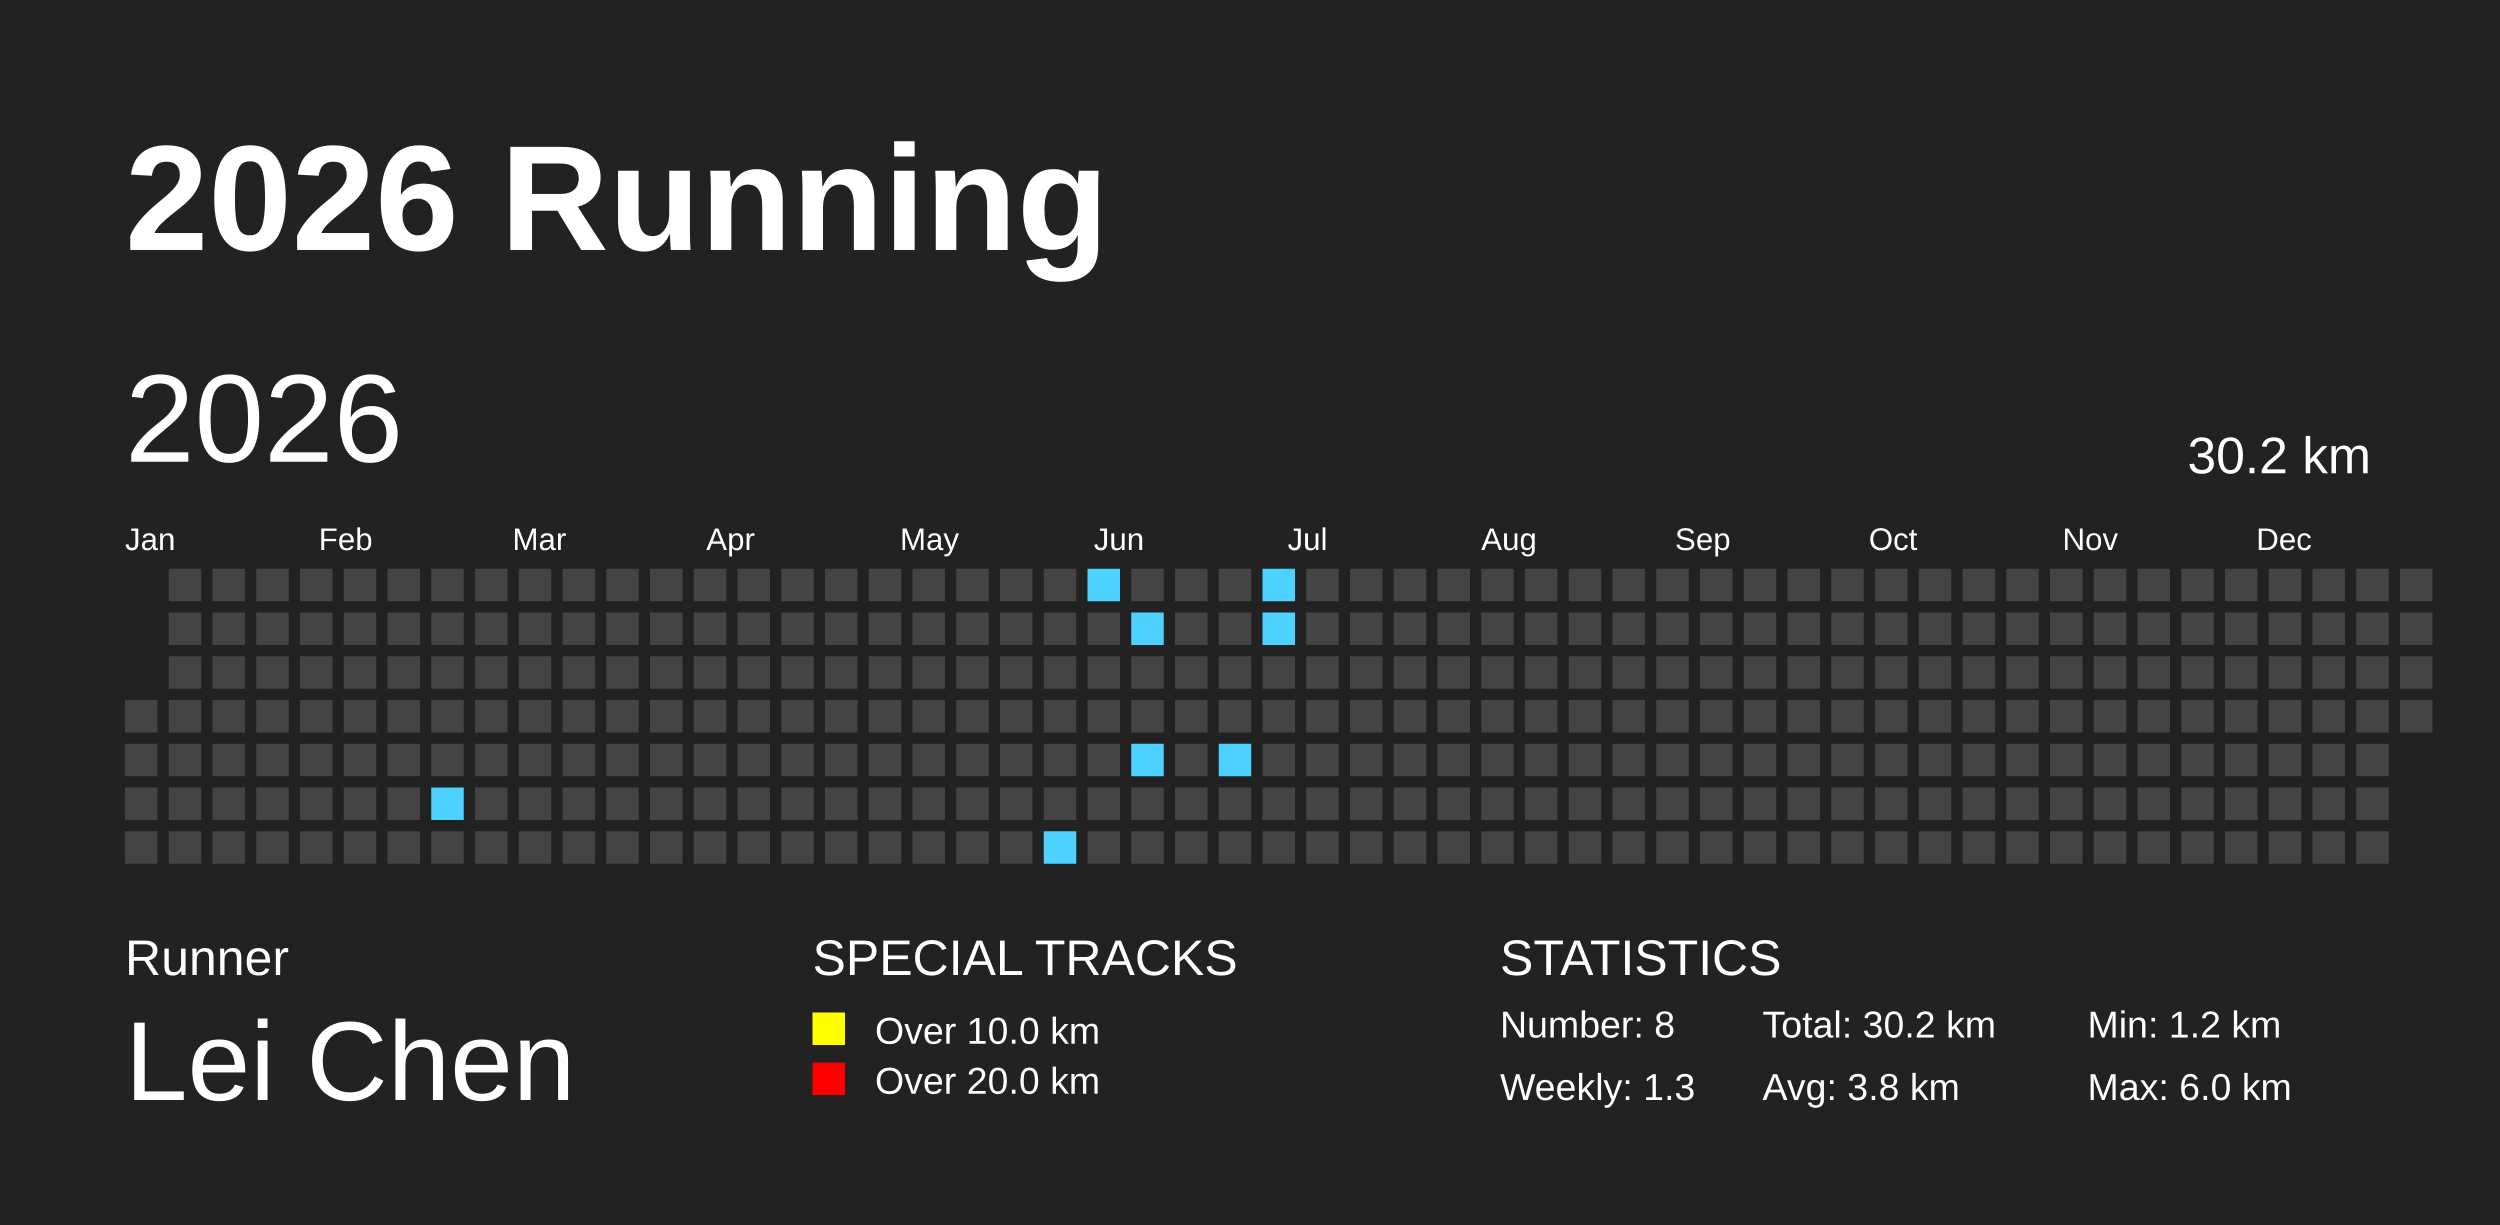
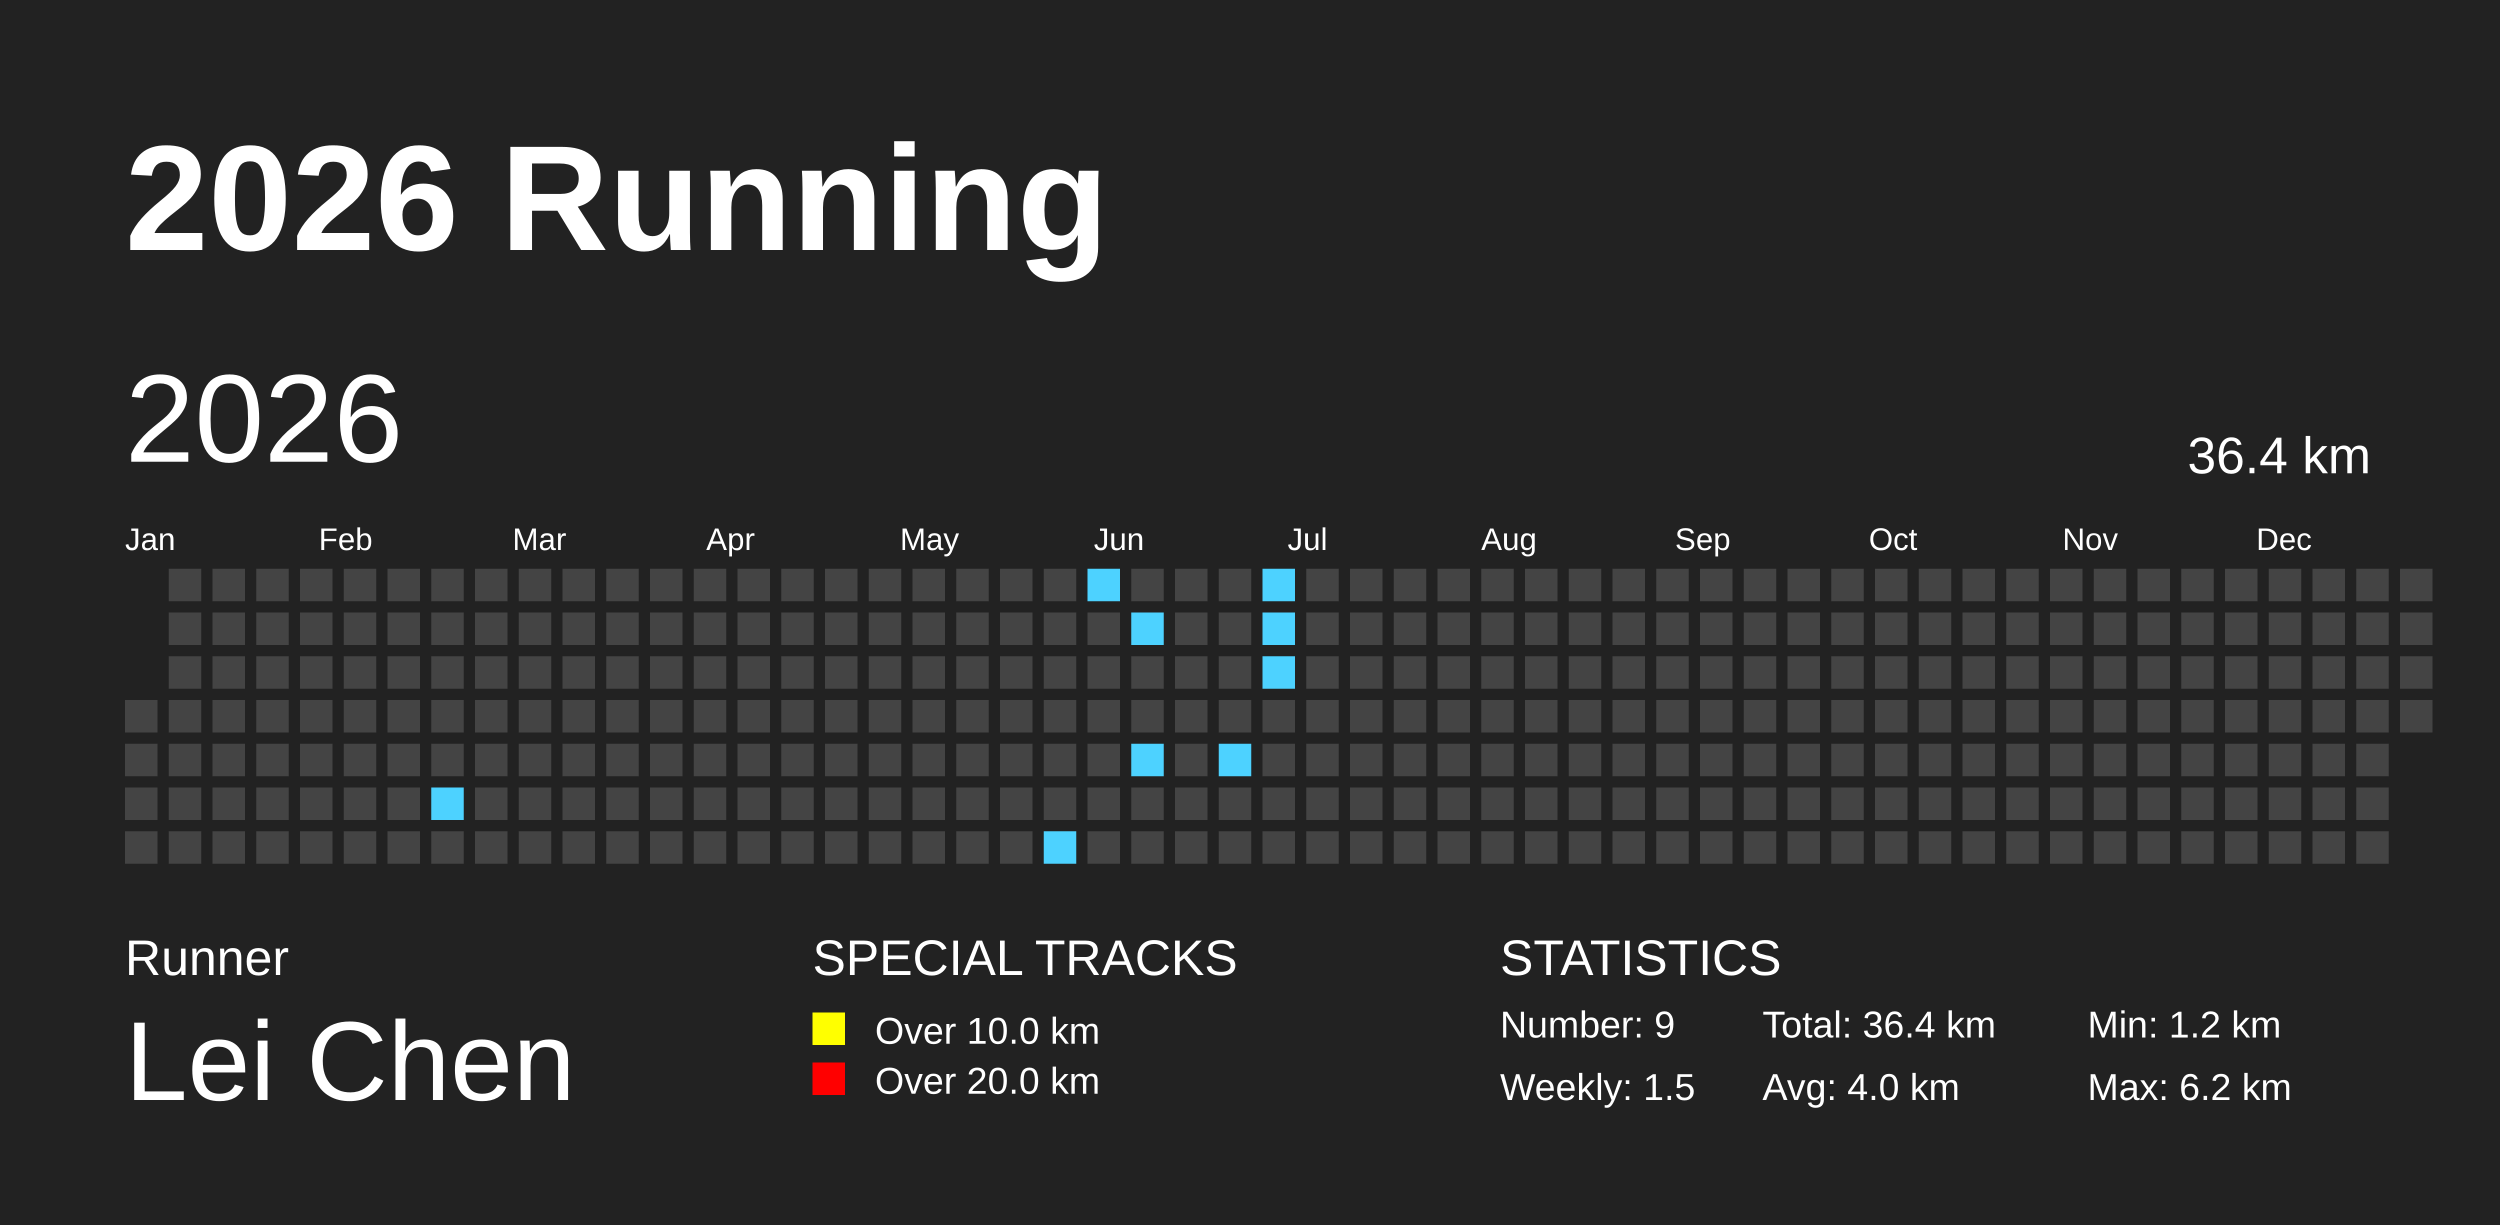
<svg xmlns="http://www.w3.org/2000/svg" baseProfile="full" height="98mm" version="1.1" viewBox="0,0,200,98" width="200mm">
  <defs />
  <rect fill="#222222" height="98" width="200" x="0" y="0" />
  <text fill="#FFFFFF" style="font-size:12px; font-family:Arial; font-weight:bold;" x="10" y="20">2026 Running</text>
  <text fill="#FFFFFF" style="font-size:4px; font-family:Arial" x="10" y="78">Runner</text>
  <text fill="#FFFFFF" style="font-size:9px; font-family:Arial" x="10" y="88">Lei Chen</text>
  <text fill="#FFFFFF" style="font-size:4px; font-family:Arial" x="65" y="78">SPECIAL TRACKS</text>
  <rect fill="yellow" height="2.6" width="2.6" x="65" y="81" />
  <text fill="#FFFFFF" style="font-size:3px; font-family:Arial" x="70" y="83.5">Over 10.0 km</text>
  <rect fill="red" height="2.6" width="2.6" x="65" y="85" />
  <text fill="#FFFFFF" style="font-size:3px; font-family:Arial" x="70" y="87.5">Over 20.0 km</text>
  <text fill="#FFFFFF" style="font-size:4px; font-family:Arial" x="120" y="78">STATISTICS</text>
-   <text fill="#FFFFFF" style="font-size:3px; font-family:Arial" x="120" y="83">Number: 8</text>
-   <text fill="#FFFFFF" style="font-size:3px; font-family:Arial" x="120" y="88">Weekly: 1.3</text>
-   <text fill="#FFFFFF" style="font-size:3px; font-family:Arial" x="141" y="83">Total: 30.2 km</text>
-   <text fill="#FFFFFF" style="font-size:3px; font-family:Arial" x="141" y="88">Avg: 3.8 km</text>
+   <text fill="#FFFFFF" style="font-size:3px; font-family:Arial" x="120" y="83">Number: 9</text>
+   <text fill="#FFFFFF" style="font-size:3px; font-family:Arial" x="120" y="88">Weekly: 1.5</text>
+   <text fill="#FFFFFF" style="font-size:3px; font-family:Arial" x="141" y="83">Total: 36.4 km</text>
+   <text fill="#FFFFFF" style="font-size:3px; font-family:Arial" x="141" y="88">Avg: 4.0 km</text>
  <text fill="#FFFFFF" style="font-size:3px; font-family:Arial" x="167" y="83">Min: 1.2 km</text>
-   <text fill="#FFFFFF" style="font-size:3px; font-family:Arial" x="167" y="88">Max: 6.0 km</text>
+   <text fill="#FFFFFF" style="font-size:3px; font-family:Arial" x="167" y="88">Max: 6.2 km</text>
  <text dominant-baseline="hanging" fill="#FFFFFF" style="font-size:10.0px; font-family:Arial;" x="10" y="30">2026</text>
-   <text dominant-baseline="hanging" fill="#FFFFFF" style="font-size:4.125px; font-family:Arial;" x="175" y="35">30.2 km</text>
+   <text dominant-baseline="hanging" fill="#FFFFFF" style="font-size:4.125px; font-family:Arial;" x="175" y="35">36.4 km</text>
  <text fill="#FFFFFF" style="font-size:2.5px; font-family:Arial" x="10.0" y="44">Jan</text>
  <text fill="#FFFFFF" style="font-size:2.5px; font-family:Arial" x="25.5" y="44">Feb</text>
  <text fill="#FFFFFF" style="font-size:2.5px; font-family:Arial" x="41.0" y="44">Mar</text>
  <text fill="#FFFFFF" style="font-size:2.5px; font-family:Arial" x="56.5" y="44">Apr</text>
  <text fill="#FFFFFF" style="font-size:2.5px; font-family:Arial" x="72.0" y="44">May</text>
  <text fill="#FFFFFF" style="font-size:2.5px; font-family:Arial" x="87.5" y="44">Jun</text>
  <text fill="#FFFFFF" style="font-size:2.5px; font-family:Arial" x="103.0" y="44">Jul</text>
  <text fill="#FFFFFF" style="font-size:2.5px; font-family:Arial" x="118.5" y="44">Aug</text>
  <text fill="#FFFFFF" style="font-size:2.5px; font-family:Arial" x="134.0" y="44">Sep</text>
  <text fill="#FFFFFF" style="font-size:2.5px; font-family:Arial" x="149.5" y="44">Oct</text>
  <text fill="#FFFFFF" style="font-size:2.5px; font-family:Arial" x="165.0" y="44">Nov</text>
  <text fill="#FFFFFF" style="font-size:2.5px; font-family:Arial" x="180.5" y="44">Dec</text>
  <rect fill="#444444" height="2.6" width="2.6" x="10.0" y="56.0" />
  <rect fill="#444444" height="2.6" width="2.6" x="10.0" y="59.5" />
  <rect fill="#444444" height="2.6" width="2.6" x="10.0" y="63.0" />
  <rect fill="#444444" height="2.6" width="2.6" x="10.0" y="66.5" />
  <rect fill="#444444" height="2.6" width="2.6" x="13.5" y="45.5" />
  <rect fill="#444444" height="2.6" width="2.6" x="13.5" y="49.0" />
  <rect fill="#444444" height="2.6" width="2.6" x="13.5" y="52.5" />
  <rect fill="#444444" height="2.6" width="2.6" x="13.5" y="56.0" />
  <rect fill="#444444" height="2.6" width="2.6" x="13.5" y="59.5" />
  <rect fill="#444444" height="2.6" width="2.6" x="13.5" y="63.0" />
  <rect fill="#444444" height="2.6" width="2.6" x="13.5" y="66.5" />
  <rect fill="#444444" height="2.6" width="2.6" x="17.0" y="45.5" />
  <rect fill="#444444" height="2.6" width="2.6" x="17.0" y="49.0" />
  <rect fill="#444444" height="2.6" width="2.6" x="17.0" y="52.5" />
  <rect fill="#444444" height="2.6" width="2.6" x="17.0" y="56.0" />
  <rect fill="#444444" height="2.6" width="2.6" x="17.0" y="59.5" />
  <rect fill="#444444" height="2.6" width="2.6" x="17.0" y="63.0" />
  <rect fill="#444444" height="2.6" width="2.6" x="17.0" y="66.5" />
  <rect fill="#444444" height="2.6" width="2.6" x="20.5" y="45.5" />
  <rect fill="#444444" height="2.6" width="2.6" x="20.5" y="49.0" />
  <rect fill="#444444" height="2.6" width="2.6" x="20.5" y="52.5" />
  <rect fill="#444444" height="2.6" width="2.6" x="20.5" y="56.0" />
  <rect fill="#444444" height="2.6" width="2.6" x="20.5" y="59.5" />
  <rect fill="#444444" height="2.6" width="2.6" x="20.5" y="63.0" />
  <rect fill="#444444" height="2.6" width="2.6" x="20.5" y="66.5" />
  <rect fill="#444444" height="2.6" width="2.6" x="24.0" y="45.5" />
  <rect fill="#444444" height="2.6" width="2.6" x="24.0" y="49.0" />
  <rect fill="#444444" height="2.6" width="2.6" x="24.0" y="52.5" />
  <rect fill="#444444" height="2.6" width="2.6" x="24.0" y="56.0" />
  <rect fill="#444444" height="2.6" width="2.6" x="24.0" y="59.5" />
  <rect fill="#444444" height="2.6" width="2.6" x="24.0" y="63.0" />
  <rect fill="#444444" height="2.6" width="2.6" x="24.0" y="66.5" />
  <rect fill="#444444" height="2.6" width="2.6" x="27.5" y="45.5" />
  <rect fill="#444444" height="2.6" width="2.6" x="27.5" y="49.0" />
  <rect fill="#444444" height="2.6" width="2.6" x="27.5" y="52.5" />
  <rect fill="#444444" height="2.6" width="2.6" x="27.5" y="56.0" />
  <rect fill="#444444" height="2.6" width="2.6" x="27.5" y="59.5" />
  <rect fill="#444444" height="2.6" width="2.6" x="27.5" y="63.0" />
  <rect fill="#444444" height="2.6" width="2.6" x="27.5" y="66.5" />
  <rect fill="#444444" height="2.6" width="2.6" x="31.0" y="45.5" />
  <rect fill="#444444" height="2.6" width="2.6" x="31.0" y="49.0" />
  <rect fill="#444444" height="2.6" width="2.6" x="31.0" y="52.5" />
  <rect fill="#444444" height="2.6" width="2.6" x="31.0" y="56.0" />
  <rect fill="#444444" height="2.6" width="2.6" x="31.0" y="59.5" />
  <rect fill="#444444" height="2.6" width="2.6" x="31.0" y="63.0" />
  <rect fill="#444444" height="2.6" width="2.6" x="31.0" y="66.5" />
  <rect fill="#444444" height="2.6" width="2.6" x="34.5" y="45.5" />
  <rect fill="#444444" height="2.6" width="2.6" x="34.5" y="49.0" />
  <rect fill="#444444" height="2.6" width="2.6" x="34.5" y="52.5" />
  <rect fill="#444444" height="2.6" width="2.6" x="34.5" y="56.0" />
  <rect fill="#444444" height="2.6" width="2.6" x="34.5" y="59.5" />
  <rect fill="#4DD2FF" height="2.6" width="2.6" x="34.5" y="63.0" />
  <rect fill="#444444" height="2.6" width="2.6" x="34.5" y="66.5" />
  <rect fill="#444444" height="2.6" width="2.6" x="38.0" y="45.5" />
  <rect fill="#444444" height="2.6" width="2.6" x="38.0" y="49.0" />
  <rect fill="#444444" height="2.6" width="2.6" x="38.0" y="52.5" />
  <rect fill="#444444" height="2.6" width="2.6" x="38.0" y="56.0" />
  <rect fill="#444444" height="2.6" width="2.6" x="38.0" y="59.5" />
  <rect fill="#444444" height="2.6" width="2.6" x="38.0" y="63.0" />
  <rect fill="#444444" height="2.6" width="2.6" x="38.0" y="66.5" />
  <rect fill="#444444" height="2.6" width="2.6" x="41.5" y="45.5" />
  <rect fill="#444444" height="2.6" width="2.6" x="41.5" y="49.0" />
  <rect fill="#444444" height="2.6" width="2.6" x="41.5" y="52.5" />
  <rect fill="#444444" height="2.6" width="2.6" x="41.5" y="56.0" />
  <rect fill="#444444" height="2.6" width="2.6" x="41.5" y="59.5" />
  <rect fill="#444444" height="2.6" width="2.6" x="41.5" y="63.0" />
  <rect fill="#444444" height="2.6" width="2.6" x="41.5" y="66.5" />
  <rect fill="#444444" height="2.6" width="2.6" x="45.0" y="45.5" />
  <rect fill="#444444" height="2.6" width="2.6" x="45.0" y="49.0" />
  <rect fill="#444444" height="2.6" width="2.6" x="45.0" y="52.5" />
  <rect fill="#444444" height="2.6" width="2.6" x="45.0" y="56.0" />
  <rect fill="#444444" height="2.6" width="2.6" x="45.0" y="59.5" />
  <rect fill="#444444" height="2.6" width="2.6" x="45.0" y="63.0" />
  <rect fill="#444444" height="2.6" width="2.6" x="45.0" y="66.5" />
  <rect fill="#444444" height="2.6" width="2.6" x="48.5" y="45.5" />
  <rect fill="#444444" height="2.6" width="2.6" x="48.5" y="49.0" />
  <rect fill="#444444" height="2.6" width="2.6" x="48.5" y="52.5" />
  <rect fill="#444444" height="2.6" width="2.6" x="48.5" y="56.0" />
  <rect fill="#444444" height="2.6" width="2.6" x="48.5" y="59.5" />
  <rect fill="#444444" height="2.6" width="2.6" x="48.5" y="63.0" />
  <rect fill="#444444" height="2.6" width="2.6" x="48.5" y="66.5" />
  <rect fill="#444444" height="2.6" width="2.6" x="52.0" y="45.5" />
  <rect fill="#444444" height="2.6" width="2.6" x="52.0" y="49.0" />
  <rect fill="#444444" height="2.6" width="2.6" x="52.0" y="52.5" />
  <rect fill="#444444" height="2.6" width="2.6" x="52.0" y="56.0" />
  <rect fill="#444444" height="2.6" width="2.6" x="52.0" y="59.5" />
  <rect fill="#444444" height="2.6" width="2.6" x="52.0" y="63.0" />
  <rect fill="#444444" height="2.6" width="2.6" x="52.0" y="66.5" />
  <rect fill="#444444" height="2.6" width="2.6" x="55.5" y="45.5" />
  <rect fill="#444444" height="2.6" width="2.6" x="55.5" y="49.0" />
  <rect fill="#444444" height="2.6" width="2.6" x="55.5" y="52.5" />
  <rect fill="#444444" height="2.6" width="2.6" x="55.5" y="56.0" />
  <rect fill="#444444" height="2.6" width="2.6" x="55.5" y="59.5" />
  <rect fill="#444444" height="2.6" width="2.6" x="55.5" y="63.0" />
  <rect fill="#444444" height="2.6" width="2.6" x="55.5" y="66.5" />
  <rect fill="#444444" height="2.6" width="2.6" x="59.0" y="45.5" />
  <rect fill="#444444" height="2.6" width="2.6" x="59.0" y="49.0" />
  <rect fill="#444444" height="2.6" width="2.6" x="59.0" y="52.5" />
  <rect fill="#444444" height="2.6" width="2.6" x="59.0" y="56.0" />
  <rect fill="#444444" height="2.6" width="2.6" x="59.0" y="59.5" />
  <rect fill="#444444" height="2.6" width="2.6" x="59.0" y="63.0" />
  <rect fill="#444444" height="2.6" width="2.6" x="59.0" y="66.5" />
  <rect fill="#444444" height="2.6" width="2.6" x="62.5" y="45.5" />
  <rect fill="#444444" height="2.6" width="2.6" x="62.5" y="49.0" />
  <rect fill="#444444" height="2.6" width="2.6" x="62.5" y="52.5" />
  <rect fill="#444444" height="2.6" width="2.6" x="62.5" y="56.0" />
  <rect fill="#444444" height="2.6" width="2.6" x="62.5" y="59.5" />
  <rect fill="#444444" height="2.6" width="2.6" x="62.5" y="63.0" />
  <rect fill="#444444" height="2.6" width="2.6" x="62.5" y="66.5" />
  <rect fill="#444444" height="2.6" width="2.6" x="66.0" y="45.5" />
  <rect fill="#444444" height="2.6" width="2.6" x="66.0" y="49.0" />
  <rect fill="#444444" height="2.6" width="2.6" x="66.0" y="52.5" />
  <rect fill="#444444" height="2.6" width="2.6" x="66.0" y="56.0" />
  <rect fill="#444444" height="2.6" width="2.6" x="66.0" y="59.5" />
  <rect fill="#444444" height="2.6" width="2.6" x="66.0" y="63.0" />
  <rect fill="#444444" height="2.6" width="2.6" x="66.0" y="66.5" />
  <rect fill="#444444" height="2.6" width="2.6" x="69.5" y="45.5" />
  <rect fill="#444444" height="2.6" width="2.6" x="69.5" y="49.0" />
  <rect fill="#444444" height="2.6" width="2.6" x="69.5" y="52.5" />
  <rect fill="#444444" height="2.6" width="2.6" x="69.5" y="56.0" />
  <rect fill="#444444" height="2.6" width="2.6" x="69.5" y="59.5" />
  <rect fill="#444444" height="2.6" width="2.6" x="69.5" y="63.0" />
  <rect fill="#444444" height="2.6" width="2.6" x="69.5" y="66.5" />
  <rect fill="#444444" height="2.6" width="2.6" x="73.0" y="45.5" />
  <rect fill="#444444" height="2.6" width="2.6" x="73.0" y="49.0" />
  <rect fill="#444444" height="2.6" width="2.6" x="73.0" y="52.5" />
  <rect fill="#444444" height="2.6" width="2.6" x="73.0" y="56.0" />
  <rect fill="#444444" height="2.6" width="2.6" x="73.0" y="59.5" />
  <rect fill="#444444" height="2.6" width="2.6" x="73.0" y="63.0" />
  <rect fill="#444444" height="2.6" width="2.6" x="73.0" y="66.5" />
  <rect fill="#444444" height="2.6" width="2.6" x="76.5" y="45.5" />
  <rect fill="#444444" height="2.6" width="2.6" x="76.5" y="49.0" />
  <rect fill="#444444" height="2.6" width="2.6" x="76.5" y="52.5" />
  <rect fill="#444444" height="2.6" width="2.6" x="76.5" y="56.0" />
  <rect fill="#444444" height="2.6" width="2.6" x="76.5" y="59.5" />
  <rect fill="#444444" height="2.6" width="2.6" x="76.5" y="63.0" />
  <rect fill="#444444" height="2.6" width="2.6" x="76.5" y="66.5" />
  <rect fill="#444444" height="2.6" width="2.6" x="80.0" y="45.5" />
  <rect fill="#444444" height="2.6" width="2.6" x="80.0" y="49.0" />
  <rect fill="#444444" height="2.6" width="2.6" x="80.0" y="52.5" />
  <rect fill="#444444" height="2.6" width="2.6" x="80.0" y="56.0" />
  <rect fill="#444444" height="2.6" width="2.6" x="80.0" y="59.5" />
  <rect fill="#444444" height="2.6" width="2.6" x="80.0" y="63.0" />
  <rect fill="#444444" height="2.6" width="2.6" x="80.0" y="66.5" />
  <rect fill="#444444" height="2.6" width="2.6" x="83.5" y="45.5" />
  <rect fill="#444444" height="2.6" width="2.6" x="83.5" y="49.0" />
  <rect fill="#444444" height="2.6" width="2.6" x="83.5" y="52.5" />
  <rect fill="#444444" height="2.6" width="2.6" x="83.5" y="56.0" />
  <rect fill="#444444" height="2.6" width="2.6" x="83.5" y="59.5" />
  <rect fill="#444444" height="2.6" width="2.6" x="83.5" y="63.0" />
  <rect fill="#4DD2FF" height="2.6" width="2.6" x="83.5" y="66.5" />
  <rect fill="#4DD2FF" height="2.6" width="2.6" x="87.0" y="45.5" />
  <rect fill="#444444" height="2.6" width="2.6" x="87.0" y="49.0" />
  <rect fill="#444444" height="2.6" width="2.6" x="87.0" y="52.5" />
  <rect fill="#444444" height="2.6" width="2.6" x="87.0" y="56.0" />
  <rect fill="#444444" height="2.6" width="2.6" x="87.0" y="59.5" />
  <rect fill="#444444" height="2.6" width="2.6" x="87.0" y="63.0" />
  <rect fill="#444444" height="2.6" width="2.6" x="87.0" y="66.5" />
  <rect fill="#444444" height="2.6" width="2.6" x="90.5" y="45.5" />
  <rect fill="#4DD2FF" height="2.6" width="2.6" x="90.5" y="49.0" />
  <rect fill="#444444" height="2.6" width="2.6" x="90.5" y="52.5" />
  <rect fill="#444444" height="2.6" width="2.6" x="90.5" y="56.0" />
  <rect fill="#4DD2FF" height="2.6" width="2.6" x="90.5" y="59.5" />
  <rect fill="#444444" height="2.6" width="2.6" x="90.5" y="63.0" />
  <rect fill="#444444" height="2.6" width="2.6" x="90.5" y="66.5" />
  <rect fill="#444444" height="2.6" width="2.6" x="94.0" y="45.5" />
  <rect fill="#444444" height="2.6" width="2.6" x="94.0" y="49.0" />
  <rect fill="#444444" height="2.6" width="2.6" x="94.0" y="52.5" />
  <rect fill="#444444" height="2.6" width="2.6" x="94.0" y="56.0" />
  <rect fill="#444444" height="2.6" width="2.6" x="94.0" y="59.5" />
  <rect fill="#444444" height="2.6" width="2.6" x="94.0" y="63.0" />
  <rect fill="#444444" height="2.6" width="2.6" x="94.0" y="66.5" />
  <rect fill="#444444" height="2.6" width="2.6" x="97.5" y="45.5" />
  <rect fill="#444444" height="2.6" width="2.6" x="97.5" y="49.0" />
  <rect fill="#444444" height="2.6" width="2.6" x="97.5" y="52.5" />
  <rect fill="#444444" height="2.6" width="2.6" x="97.5" y="56.0" />
  <rect fill="#4DD2FF" height="2.6" width="2.6" x="97.5" y="59.5" />
  <rect fill="#444444" height="2.6" width="2.6" x="97.5" y="63.0" />
  <rect fill="#444444" height="2.6" width="2.6" x="97.5" y="66.5" />
  <rect fill="#4DD2FF" height="2.6" width="2.6" x="101.0" y="45.5" />
  <rect fill="#4DD2FF" height="2.6" width="2.6" x="101.0" y="49.0" />
-   <rect fill="#444444" height="2.6" width="2.6" x="101.0" y="52.5" />
+   <rect fill="#4DD2FF" height="2.6" width="2.6" x="101.0" y="52.5" />
  <rect fill="#444444" height="2.6" width="2.6" x="101.0" y="56.0" />
  <rect fill="#444444" height="2.6" width="2.6" x="101.0" y="59.5" />
  <rect fill="#444444" height="2.6" width="2.6" x="101.0" y="63.0" />
  <rect fill="#444444" height="2.6" width="2.6" x="101.0" y="66.5" />
  <rect fill="#444444" height="2.6" width="2.6" x="104.5" y="45.5" />
  <rect fill="#444444" height="2.6" width="2.6" x="104.5" y="49.0" />
  <rect fill="#444444" height="2.6" width="2.6" x="104.5" y="52.5" />
  <rect fill="#444444" height="2.6" width="2.6" x="104.5" y="56.0" />
  <rect fill="#444444" height="2.6" width="2.6" x="104.5" y="59.5" />
  <rect fill="#444444" height="2.6" width="2.6" x="104.5" y="63.0" />
  <rect fill="#444444" height="2.6" width="2.6" x="104.5" y="66.5" />
  <rect fill="#444444" height="2.6" width="2.6" x="108.0" y="45.5" />
  <rect fill="#444444" height="2.6" width="2.6" x="108.0" y="49.0" />
  <rect fill="#444444" height="2.6" width="2.6" x="108.0" y="52.5" />
  <rect fill="#444444" height="2.6" width="2.6" x="108.0" y="56.0" />
  <rect fill="#444444" height="2.6" width="2.6" x="108.0" y="59.5" />
  <rect fill="#444444" height="2.6" width="2.6" x="108.0" y="63.0" />
  <rect fill="#444444" height="2.6" width="2.6" x="108.0" y="66.5" />
  <rect fill="#444444" height="2.6" width="2.6" x="111.5" y="45.5" />
  <rect fill="#444444" height="2.6" width="2.6" x="111.5" y="49.0" />
  <rect fill="#444444" height="2.6" width="2.6" x="111.5" y="52.5" />
  <rect fill="#444444" height="2.6" width="2.6" x="111.5" y="56.0" />
  <rect fill="#444444" height="2.6" width="2.6" x="111.5" y="59.5" />
  <rect fill="#444444" height="2.6" width="2.6" x="111.5" y="63.0" />
  <rect fill="#444444" height="2.6" width="2.6" x="111.5" y="66.5" />
  <rect fill="#444444" height="2.6" width="2.6" x="115.0" y="45.5" />
  <rect fill="#444444" height="2.6" width="2.6" x="115.0" y="49.0" />
  <rect fill="#444444" height="2.6" width="2.6" x="115.0" y="52.5" />
  <rect fill="#444444" height="2.6" width="2.6" x="115.0" y="56.0" />
  <rect fill="#444444" height="2.6" width="2.6" x="115.0" y="59.5" />
  <rect fill="#444444" height="2.6" width="2.6" x="115.0" y="63.0" />
  <rect fill="#444444" height="2.6" width="2.6" x="115.0" y="66.5" />
  <rect fill="#444444" height="2.6" width="2.6" x="118.5" y="45.5" />
  <rect fill="#444444" height="2.6" width="2.6" x="118.5" y="49.0" />
  <rect fill="#444444" height="2.6" width="2.6" x="118.5" y="52.5" />
  <rect fill="#444444" height="2.6" width="2.6" x="118.5" y="56.0" />
  <rect fill="#444444" height="2.6" width="2.6" x="118.5" y="59.5" />
  <rect fill="#444444" height="2.6" width="2.6" x="118.5" y="63.0" />
  <rect fill="#444444" height="2.6" width="2.6" x="118.5" y="66.5" />
  <rect fill="#444444" height="2.6" width="2.6" x="122.0" y="45.5" />
  <rect fill="#444444" height="2.6" width="2.6" x="122.0" y="49.0" />
  <rect fill="#444444" height="2.6" width="2.6" x="122.0" y="52.5" />
  <rect fill="#444444" height="2.6" width="2.6" x="122.0" y="56.0" />
  <rect fill="#444444" height="2.6" width="2.6" x="122.0" y="59.5" />
  <rect fill="#444444" height="2.6" width="2.6" x="122.0" y="63.0" />
  <rect fill="#444444" height="2.6" width="2.6" x="122.0" y="66.5" />
  <rect fill="#444444" height="2.6" width="2.6" x="125.5" y="45.5" />
  <rect fill="#444444" height="2.6" width="2.6" x="125.5" y="49.0" />
  <rect fill="#444444" height="2.6" width="2.6" x="125.5" y="52.5" />
  <rect fill="#444444" height="2.6" width="2.6" x="125.5" y="56.0" />
  <rect fill="#444444" height="2.6" width="2.6" x="125.5" y="59.5" />
  <rect fill="#444444" height="2.6" width="2.6" x="125.5" y="63.0" />
  <rect fill="#444444" height="2.6" width="2.6" x="125.5" y="66.5" />
  <rect fill="#444444" height="2.6" width="2.6" x="129.0" y="45.5" />
  <rect fill="#444444" height="2.6" width="2.6" x="129.0" y="49.0" />
  <rect fill="#444444" height="2.6" width="2.6" x="129.0" y="52.5" />
  <rect fill="#444444" height="2.6" width="2.6" x="129.0" y="56.0" />
  <rect fill="#444444" height="2.6" width="2.6" x="129.0" y="59.5" />
  <rect fill="#444444" height="2.6" width="2.6" x="129.0" y="63.0" />
  <rect fill="#444444" height="2.6" width="2.6" x="129.0" y="66.5" />
  <rect fill="#444444" height="2.6" width="2.6" x="132.5" y="45.5" />
  <rect fill="#444444" height="2.6" width="2.6" x="132.5" y="49.0" />
  <rect fill="#444444" height="2.6" width="2.6" x="132.5" y="52.5" />
  <rect fill="#444444" height="2.6" width="2.6" x="132.5" y="56.0" />
  <rect fill="#444444" height="2.6" width="2.6" x="132.5" y="59.5" />
  <rect fill="#444444" height="2.6" width="2.6" x="132.5" y="63.0" />
  <rect fill="#444444" height="2.6" width="2.6" x="132.5" y="66.5" />
  <rect fill="#444444" height="2.6" width="2.6" x="136.0" y="45.5" />
  <rect fill="#444444" height="2.6" width="2.6" x="136.0" y="49.0" />
  <rect fill="#444444" height="2.6" width="2.6" x="136.0" y="52.5" />
  <rect fill="#444444" height="2.6" width="2.6" x="136.0" y="56.0" />
  <rect fill="#444444" height="2.6" width="2.6" x="136.0" y="59.5" />
  <rect fill="#444444" height="2.6" width="2.6" x="136.0" y="63.0" />
  <rect fill="#444444" height="2.6" width="2.6" x="136.0" y="66.5" />
  <rect fill="#444444" height="2.6" width="2.6" x="139.5" y="45.5" />
  <rect fill="#444444" height="2.6" width="2.6" x="139.5" y="49.0" />
  <rect fill="#444444" height="2.6" width="2.6" x="139.5" y="52.5" />
  <rect fill="#444444" height="2.6" width="2.6" x="139.5" y="56.0" />
  <rect fill="#444444" height="2.6" width="2.6" x="139.5" y="59.5" />
  <rect fill="#444444" height="2.6" width="2.6" x="139.5" y="63.0" />
  <rect fill="#444444" height="2.6" width="2.6" x="139.5" y="66.5" />
  <rect fill="#444444" height="2.6" width="2.6" x="143.0" y="45.5" />
  <rect fill="#444444" height="2.6" width="2.6" x="143.0" y="49.0" />
  <rect fill="#444444" height="2.6" width="2.6" x="143.0" y="52.5" />
  <rect fill="#444444" height="2.6" width="2.6" x="143.0" y="56.0" />
  <rect fill="#444444" height="2.6" width="2.6" x="143.0" y="59.5" />
  <rect fill="#444444" height="2.6" width="2.6" x="143.0" y="63.0" />
  <rect fill="#444444" height="2.6" width="2.6" x="143.0" y="66.5" />
  <rect fill="#444444" height="2.6" width="2.6" x="146.5" y="45.5" />
  <rect fill="#444444" height="2.6" width="2.6" x="146.5" y="49.0" />
  <rect fill="#444444" height="2.6" width="2.6" x="146.5" y="52.5" />
  <rect fill="#444444" height="2.6" width="2.6" x="146.5" y="56.0" />
  <rect fill="#444444" height="2.6" width="2.6" x="146.5" y="59.5" />
  <rect fill="#444444" height="2.6" width="2.6" x="146.5" y="63.0" />
  <rect fill="#444444" height="2.6" width="2.6" x="146.5" y="66.5" />
  <rect fill="#444444" height="2.6" width="2.6" x="150.0" y="45.5" />
  <rect fill="#444444" height="2.6" width="2.6" x="150.0" y="49.0" />
  <rect fill="#444444" height="2.6" width="2.6" x="150.0" y="52.5" />
  <rect fill="#444444" height="2.6" width="2.6" x="150.0" y="56.0" />
  <rect fill="#444444" height="2.6" width="2.6" x="150.0" y="59.5" />
  <rect fill="#444444" height="2.6" width="2.6" x="150.0" y="63.0" />
  <rect fill="#444444" height="2.6" width="2.6" x="150.0" y="66.5" />
  <rect fill="#444444" height="2.6" width="2.6" x="153.5" y="45.5" />
  <rect fill="#444444" height="2.6" width="2.6" x="153.5" y="49.0" />
  <rect fill="#444444" height="2.6" width="2.6" x="153.5" y="52.5" />
  <rect fill="#444444" height="2.6" width="2.6" x="153.5" y="56.0" />
  <rect fill="#444444" height="2.6" width="2.6" x="153.5" y="59.5" />
  <rect fill="#444444" height="2.6" width="2.6" x="153.5" y="63.0" />
  <rect fill="#444444" height="2.6" width="2.6" x="153.5" y="66.5" />
  <rect fill="#444444" height="2.6" width="2.6" x="157.0" y="45.5" />
  <rect fill="#444444" height="2.6" width="2.6" x="157.0" y="49.0" />
  <rect fill="#444444" height="2.6" width="2.6" x="157.0" y="52.5" />
  <rect fill="#444444" height="2.6" width="2.6" x="157.0" y="56.0" />
  <rect fill="#444444" height="2.6" width="2.6" x="157.0" y="59.5" />
  <rect fill="#444444" height="2.6" width="2.6" x="157.0" y="63.0" />
  <rect fill="#444444" height="2.6" width="2.6" x="157.0" y="66.5" />
  <rect fill="#444444" height="2.6" width="2.6" x="160.5" y="45.5" />
  <rect fill="#444444" height="2.6" width="2.6" x="160.5" y="49.0" />
  <rect fill="#444444" height="2.6" width="2.6" x="160.5" y="52.5" />
  <rect fill="#444444" height="2.6" width="2.6" x="160.5" y="56.0" />
  <rect fill="#444444" height="2.6" width="2.6" x="160.5" y="59.5" />
  <rect fill="#444444" height="2.6" width="2.6" x="160.5" y="63.0" />
  <rect fill="#444444" height="2.6" width="2.6" x="160.5" y="66.5" />
  <rect fill="#444444" height="2.6" width="2.6" x="164.0" y="45.5" />
  <rect fill="#444444" height="2.6" width="2.6" x="164.0" y="49.0" />
  <rect fill="#444444" height="2.6" width="2.6" x="164.0" y="52.5" />
  <rect fill="#444444" height="2.6" width="2.6" x="164.0" y="56.0" />
  <rect fill="#444444" height="2.6" width="2.6" x="164.0" y="59.5" />
  <rect fill="#444444" height="2.6" width="2.6" x="164.0" y="63.0" />
  <rect fill="#444444" height="2.6" width="2.6" x="164.0" y="66.5" />
  <rect fill="#444444" height="2.6" width="2.6" x="167.5" y="45.5" />
  <rect fill="#444444" height="2.6" width="2.6" x="167.5" y="49.0" />
  <rect fill="#444444" height="2.6" width="2.6" x="167.5" y="52.5" />
  <rect fill="#444444" height="2.6" width="2.6" x="167.5" y="56.0" />
  <rect fill="#444444" height="2.6" width="2.6" x="167.5" y="59.5" />
  <rect fill="#444444" height="2.6" width="2.6" x="167.5" y="63.0" />
  <rect fill="#444444" height="2.6" width="2.6" x="167.5" y="66.5" />
  <rect fill="#444444" height="2.6" width="2.6" x="171.0" y="45.5" />
  <rect fill="#444444" height="2.6" width="2.6" x="171.0" y="49.0" />
  <rect fill="#444444" height="2.6" width="2.6" x="171.0" y="52.5" />
  <rect fill="#444444" height="2.6" width="2.6" x="171.0" y="56.0" />
  <rect fill="#444444" height="2.6" width="2.6" x="171.0" y="59.5" />
  <rect fill="#444444" height="2.6" width="2.6" x="171.0" y="63.0" />
  <rect fill="#444444" height="2.6" width="2.6" x="171.0" y="66.5" />
  <rect fill="#444444" height="2.6" width="2.6" x="174.5" y="45.5" />
  <rect fill="#444444" height="2.6" width="2.6" x="174.5" y="49.0" />
  <rect fill="#444444" height="2.6" width="2.6" x="174.5" y="52.5" />
  <rect fill="#444444" height="2.6" width="2.6" x="174.5" y="56.0" />
  <rect fill="#444444" height="2.6" width="2.6" x="174.5" y="59.5" />
  <rect fill="#444444" height="2.6" width="2.6" x="174.5" y="63.0" />
  <rect fill="#444444" height="2.6" width="2.6" x="174.5" y="66.5" />
  <rect fill="#444444" height="2.6" width="2.6" x="178.0" y="45.5" />
  <rect fill="#444444" height="2.6" width="2.6" x="178.0" y="49.0" />
  <rect fill="#444444" height="2.6" width="2.6" x="178.0" y="52.5" />
  <rect fill="#444444" height="2.6" width="2.6" x="178.0" y="56.0" />
  <rect fill="#444444" height="2.6" width="2.6" x="178.0" y="59.5" />
  <rect fill="#444444" height="2.6" width="2.6" x="178.0" y="63.0" />
  <rect fill="#444444" height="2.6" width="2.6" x="178.0" y="66.5" />
  <rect fill="#444444" height="2.6" width="2.6" x="181.5" y="45.5" />
  <rect fill="#444444" height="2.6" width="2.6" x="181.5" y="49.0" />
  <rect fill="#444444" height="2.6" width="2.6" x="181.5" y="52.5" />
  <rect fill="#444444" height="2.6" width="2.6" x="181.5" y="56.0" />
  <rect fill="#444444" height="2.6" width="2.6" x="181.5" y="59.5" />
  <rect fill="#444444" height="2.6" width="2.6" x="181.5" y="63.0" />
  <rect fill="#444444" height="2.6" width="2.6" x="181.5" y="66.5" />
  <rect fill="#444444" height="2.6" width="2.6" x="185.0" y="45.5" />
  <rect fill="#444444" height="2.6" width="2.6" x="185.0" y="49.0" />
  <rect fill="#444444" height="2.6" width="2.6" x="185.0" y="52.5" />
  <rect fill="#444444" height="2.6" width="2.6" x="185.0" y="56.0" />
  <rect fill="#444444" height="2.6" width="2.6" x="185.0" y="59.5" />
  <rect fill="#444444" height="2.6" width="2.6" x="185.0" y="63.0" />
  <rect fill="#444444" height="2.6" width="2.6" x="185.0" y="66.5" />
  <rect fill="#444444" height="2.6" width="2.6" x="188.5" y="45.5" />
  <rect fill="#444444" height="2.6" width="2.6" x="188.5" y="49.0" />
  <rect fill="#444444" height="2.6" width="2.6" x="188.5" y="52.5" />
  <rect fill="#444444" height="2.6" width="2.6" x="188.5" y="56.0" />
  <rect fill="#444444" height="2.6" width="2.6" x="188.5" y="59.5" />
  <rect fill="#444444" height="2.6" width="2.6" x="188.5" y="63.0" />
  <rect fill="#444444" height="2.6" width="2.6" x="188.5" y="66.5" />
  <rect fill="#444444" height="2.6" width="2.6" x="192.0" y="45.5" />
  <rect fill="#444444" height="2.6" width="2.6" x="192.0" y="49.0" />
  <rect fill="#444444" height="2.6" width="2.6" x="192.0" y="52.5" />
  <rect fill="#444444" height="2.6" width="2.6" x="192.0" y="56.0" />
</svg>
